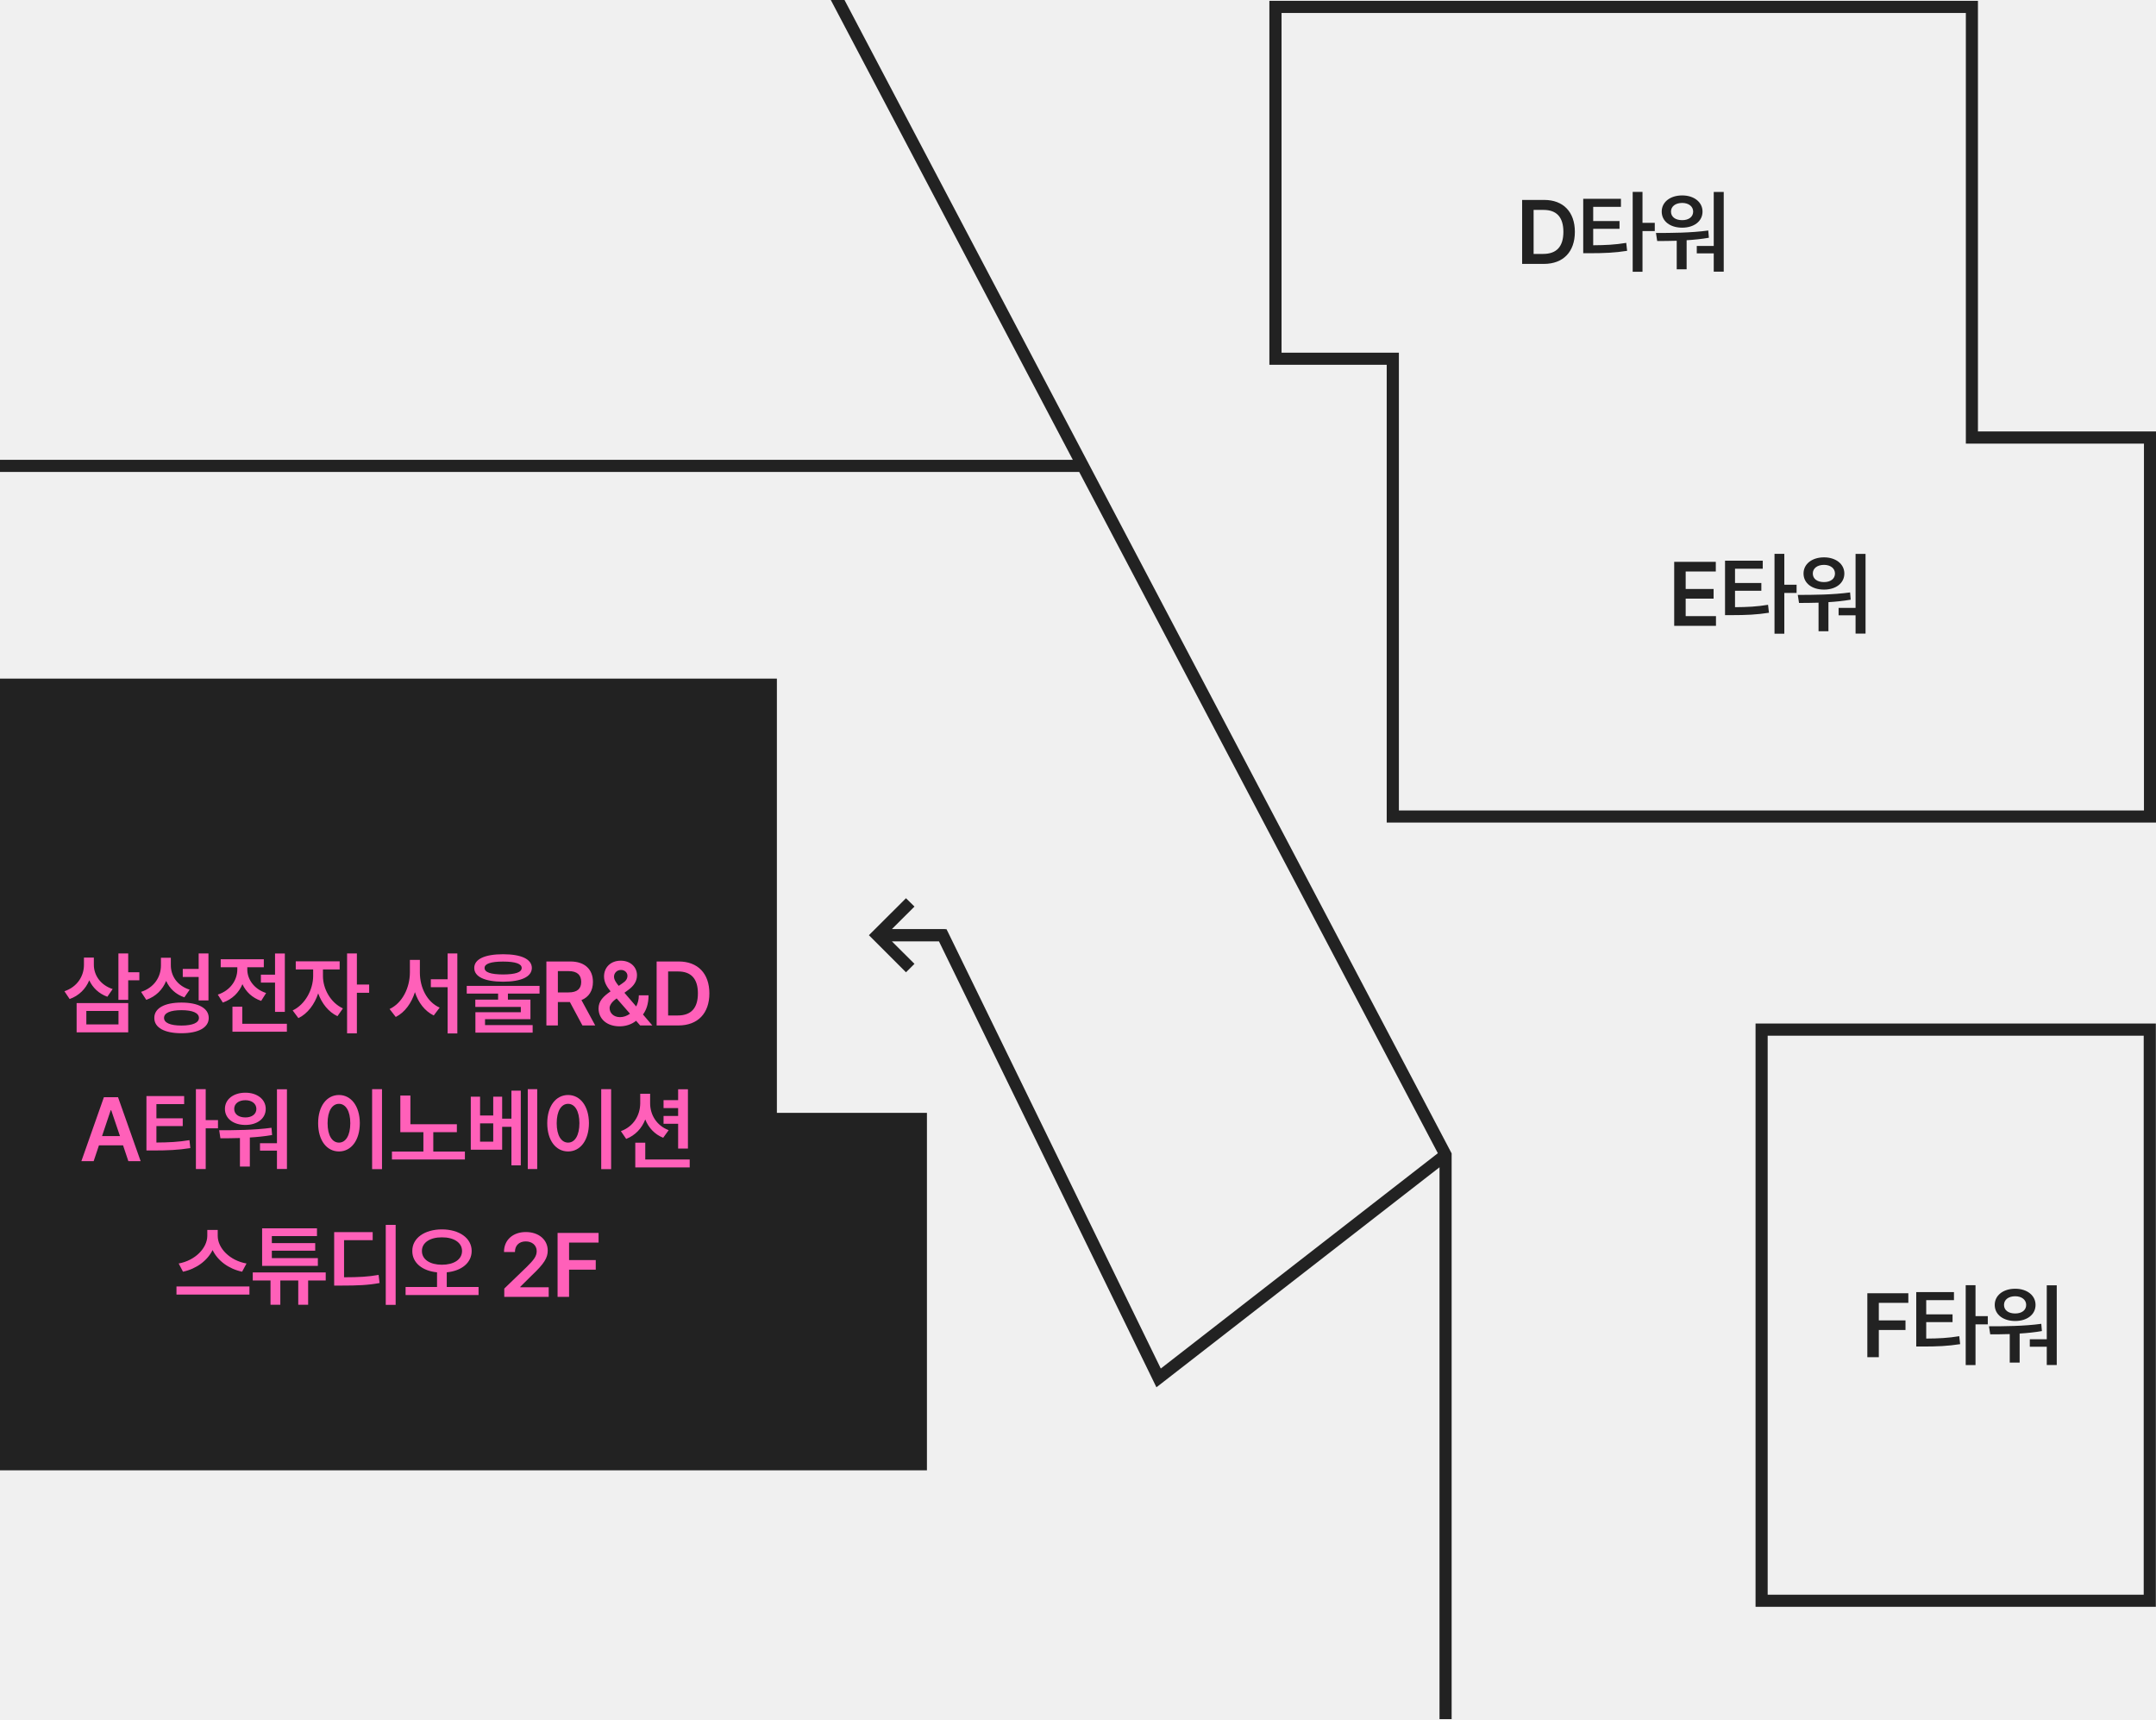
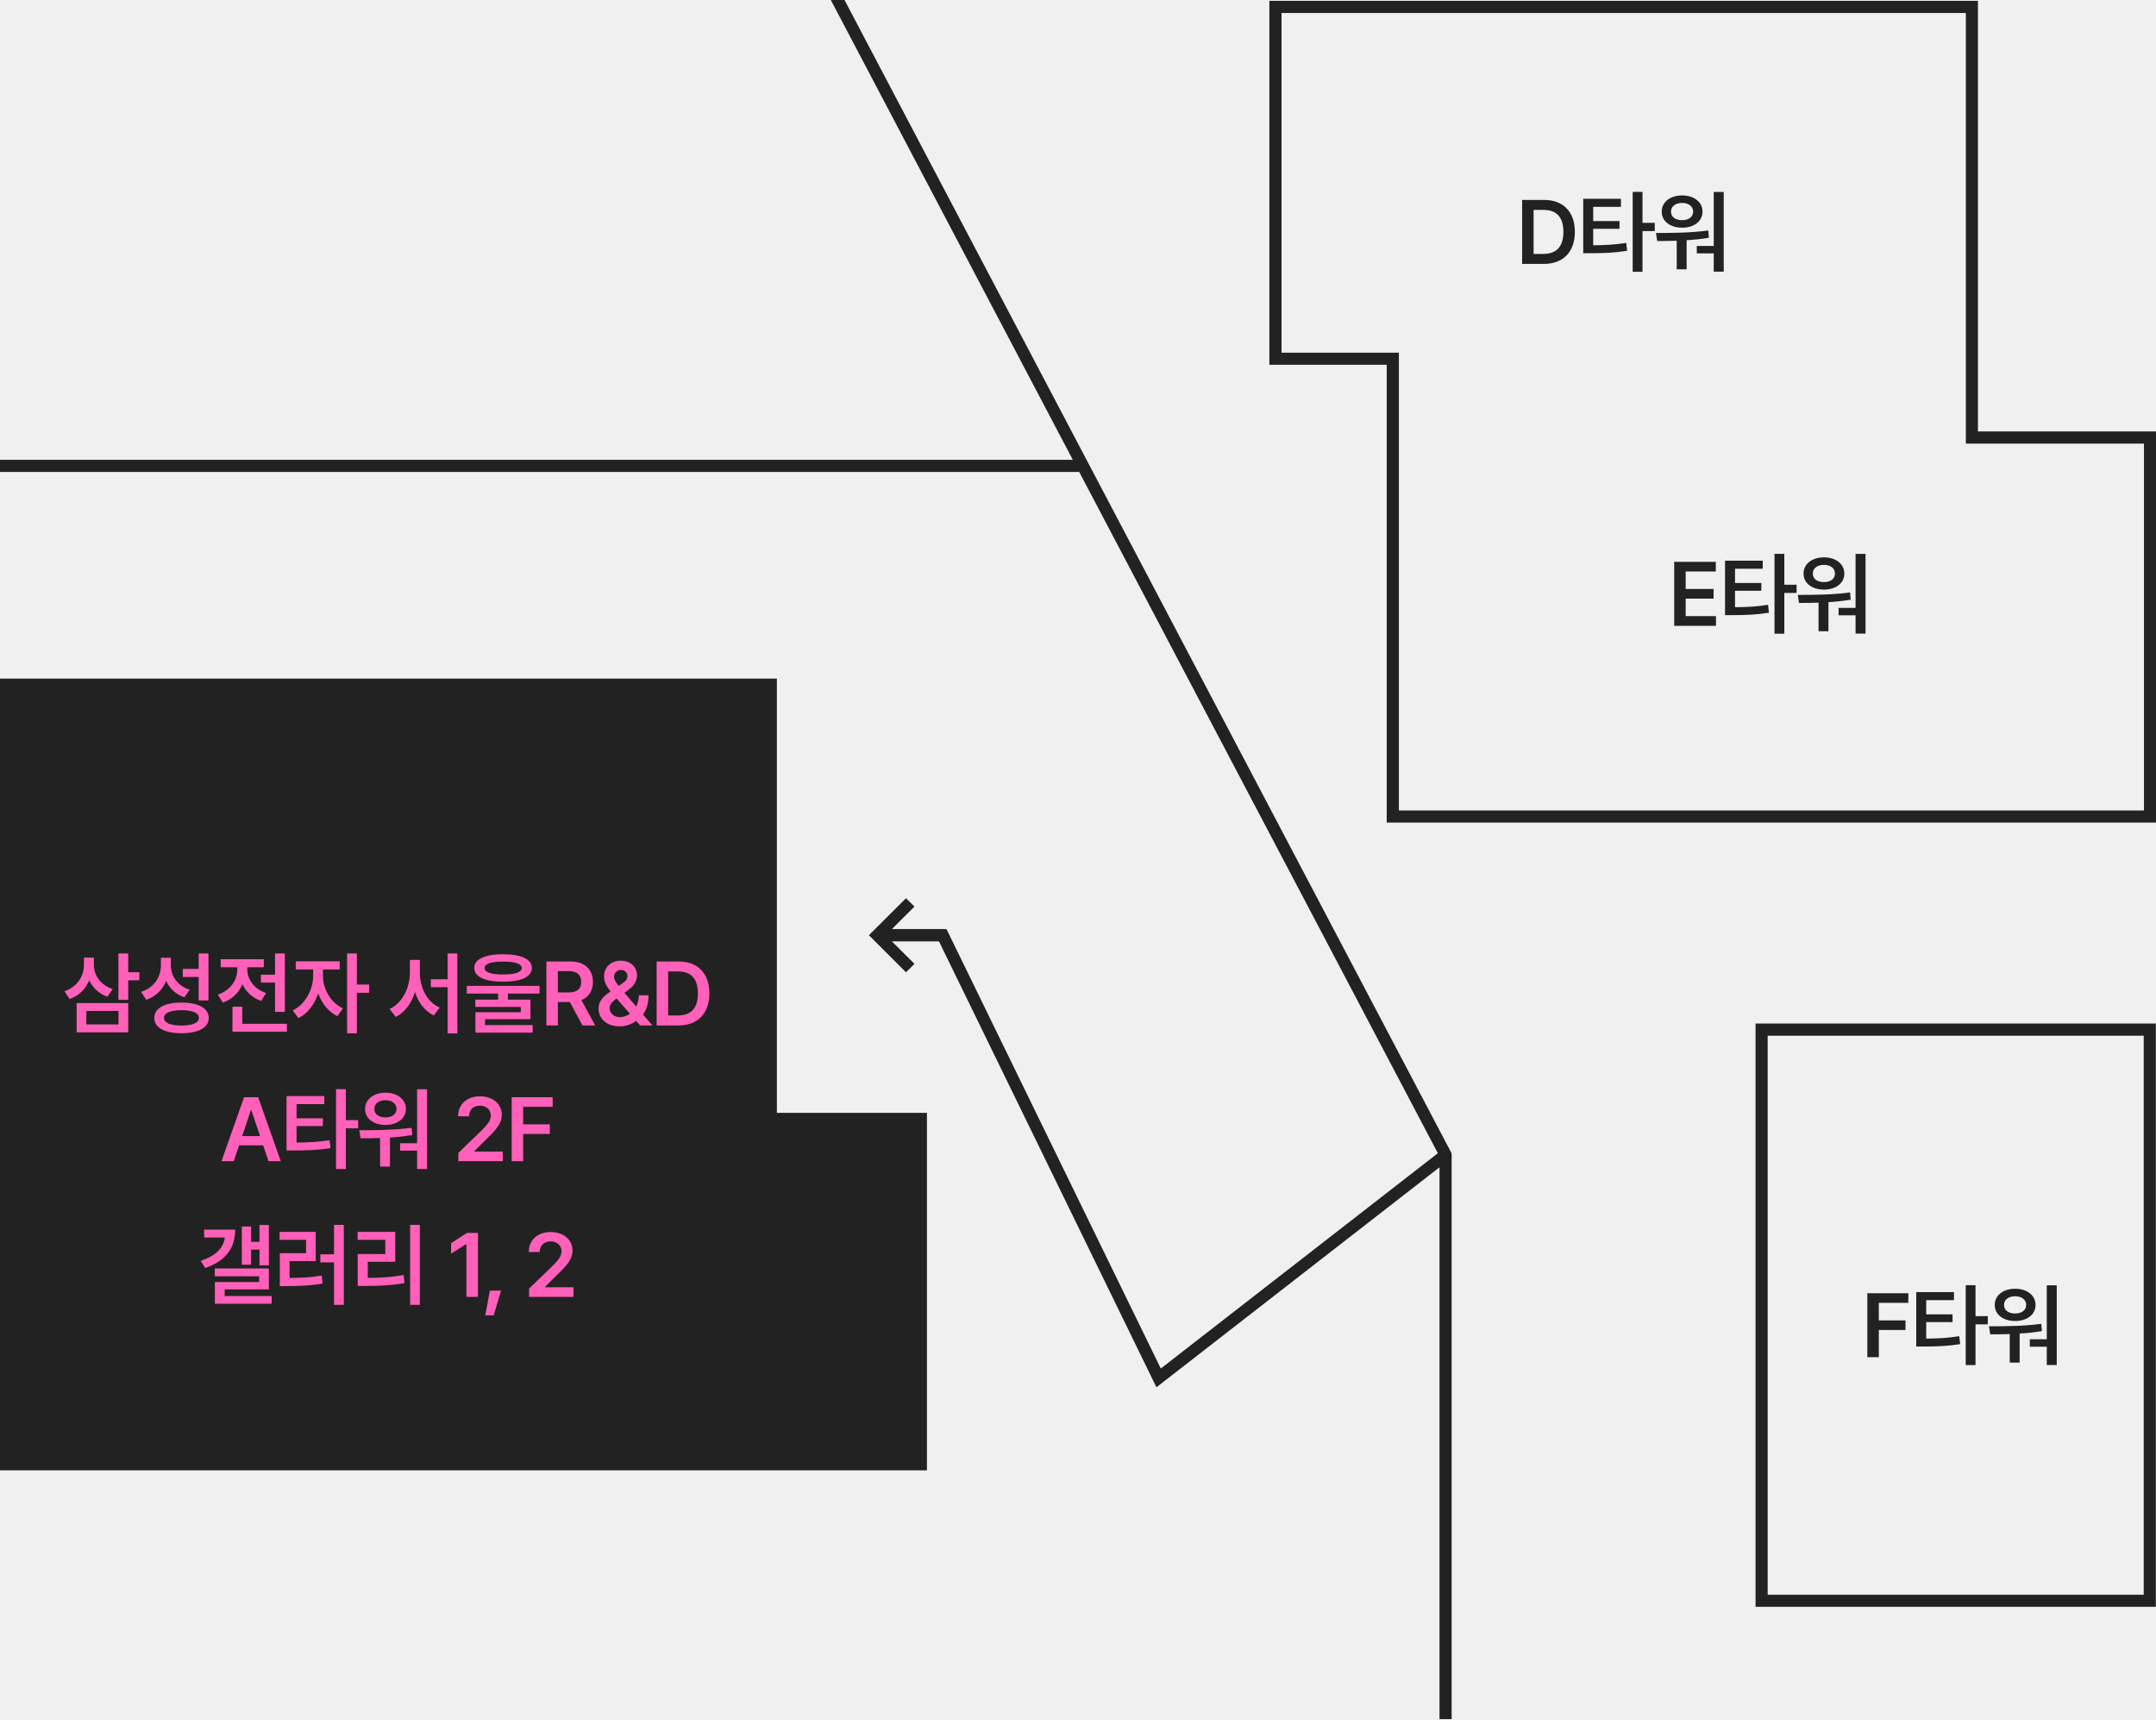
<svg xmlns="http://www.w3.org/2000/svg" width="286" height="228" viewBox="0 0 286 228" fill="none">
  <g clip-path="url(#clip0_1566_4745)">
    <path d="M122.961 147.591H103.056V136.219V90H23.191H0V136.219V195H23.191H39.05H103.056H122.961V147.591Z" fill="#222222" />
    <path d="M232.879 213.102H285.979V135.744H232.879V213.102ZM234.488 137.359H284.37V211.497H234.488V137.359Z" fill="#222222" />
    <path d="M262.38 57.22V0.111H168.387V48.378H183.952V109.092H286.001V57.22H262.374H262.38ZM284.397 107.488H185.567V46.774H170.001V1.721H260.776V58.835H284.403V107.488H284.397Z" fill="#222222" />
    <path d="M130.839 35.727L96.758 -29L95.337 -28.249L129.412 36.479L142.312 60.982H0V62.592H143.16L190.735 152.944L153.983 181.499L125.781 123.682L125.556 123.231H125.352V123.215H118.315L121.308 120.232L120.182 119.126L115.263 124.03L120.182 128.95L121.308 127.829L118.315 124.851H124.558L153.404 183.988L190.955 154.811V228H192.564V152.966L130.839 35.727Z" fill="#222222" />
-     <path d="M12.449 127.914C12.437 129.297 13.293 130.633 14.945 131.172L14.242 132.191C13.117 131.787 12.302 131.002 11.839 130.012C11.371 131.148 10.492 132.045 9.238 132.496L8.547 131.465C10.258 130.879 11.136 129.461 11.136 127.949V127H12.449V127.914ZM17.008 126.449V128.945H18.484V130.012H17.008V132.602H15.707V126.449H17.008ZM17.008 133.035V136.914H10.164V133.035H17.008ZM11.453 134.078V135.859H15.718V134.078H11.453ZM22.662 127.973C22.65 129.414 23.494 130.727 25.158 131.254L24.455 132.273C23.301 131.869 22.492 131.102 22.041 130.094C21.572 131.248 20.687 132.156 19.404 132.602L18.713 131.547C20.471 130.973 21.349 129.555 21.349 128.031V127.023H22.662V127.973ZM27.654 126.449V132.684H26.353V129.566H24.244V128.5H26.353V126.449H27.654ZM24.068 132.965C26.318 132.965 27.689 133.715 27.689 135.004C27.689 136.293 26.318 137.031 24.068 137.031C21.83 137.031 20.459 136.293 20.471 135.004C20.459 133.715 21.83 132.965 24.068 132.965ZM24.068 133.973C22.592 133.973 21.76 134.336 21.76 135.004C21.76 135.648 22.592 136.012 24.068 136.012C25.545 136.012 26.389 135.648 26.389 135.004C26.389 134.336 25.545 133.973 24.068 133.973ZM37.785 126.461V134.195H36.484V130.316H34.609V129.262H36.484V126.461H37.785ZM38.055 135.777V136.832H30.836V133.516H32.137V135.777H38.055ZM32.805 128.57C32.805 129.848 33.66 131.16 35.301 131.699L34.645 132.742C33.461 132.338 32.623 131.535 32.16 130.527C31.692 131.646 30.807 132.531 29.559 132.965L28.891 131.91C30.578 131.359 31.481 129.965 31.481 128.559V128.277H29.277V127.223H34.996V128.277H32.805V128.57ZM42.842 129.461C42.842 131.102 43.815 132.965 45.491 133.738L44.764 134.77C43.569 134.207 42.684 133.07 42.209 131.746C41.729 133.199 40.803 134.441 39.584 135.027L38.823 134.008C40.51 133.211 41.53 131.219 41.541 129.461V128.57H39.233V127.492H45.057V128.57H42.842V129.461ZM47.342 126.449V130.574H48.971V131.664H47.342V137.043H46.041V126.449H47.342ZM55.698 128.992C55.698 130.961 56.636 132.895 58.323 133.633L57.538 134.676C56.337 134.09 55.493 132.965 55.042 131.582C54.579 133.041 53.718 134.254 52.499 134.875L51.679 133.82C53.401 133.012 54.362 130.973 54.374 128.992V127.305H55.698V128.992ZM60.667 126.449V137.055H59.378V130.926H57.151V129.871H59.378V126.449H60.667ZM66.731 126.555C69.146 126.555 70.54 127.199 70.552 128.371C70.54 129.555 69.146 130.188 66.731 130.199C64.317 130.188 62.911 129.555 62.911 128.371C62.911 127.199 64.317 126.555 66.731 126.555ZM66.731 127.527C65.114 127.527 64.271 127.82 64.282 128.371C64.271 128.957 65.114 129.227 66.731 129.238C68.372 129.227 69.204 128.957 69.204 128.371C69.204 127.82 68.372 127.527 66.731 127.527ZM71.571 130.75V131.77H67.376V132.578H70.364V135.168H64.341V135.953H70.657V136.949H63.064V134.242H69.087V133.539H63.052V132.578H66.075V131.77H61.915V130.75H71.571ZM72.48 136V127.516H75.667C77.613 127.516 78.656 128.605 78.656 130.223C78.656 131.377 78.128 132.232 77.132 132.637L78.96 136H77.261L75.597 132.895H74.003V136H72.48ZM74.003 131.617H75.433C76.581 131.617 77.097 131.125 77.097 130.223C77.097 129.32 76.581 128.793 75.433 128.793H74.003V131.617ZM82.201 136.117C80.466 136.117 79.4 135.098 79.4 133.75C79.4 132.754 80.05 132.133 80.994 131.477C80.501 130.879 80.126 130.264 80.126 129.508C80.126 128.301 81.005 127.41 82.341 127.41C83.677 127.41 84.498 128.301 84.498 129.332C84.498 130.141 84.076 130.75 83.373 131.266L82.834 131.664L84.392 133.48C84.609 133.064 84.744 132.566 84.744 132.004H86.033C86.033 133.17 85.71 133.996 85.294 134.547L86.537 136H84.919L84.38 135.379C83.771 135.883 82.951 136.117 82.201 136.117ZM80.865 133.68C80.865 134.359 81.404 134.898 82.248 134.898C82.699 134.898 83.162 134.74 83.572 134.441L81.802 132.414L81.662 132.52C81.088 132.941 80.865 133.387 80.865 133.68ZM81.451 129.531C81.451 129.918 81.714 130.311 82.072 130.75L82.552 130.422C82.998 130.129 83.232 129.836 83.232 129.402C83.232 129.027 82.904 128.629 82.365 128.641C81.826 128.641 81.451 129.062 81.451 129.531ZM89.988 136H87.105V127.516H90.035C92.566 127.516 94.101 129.109 94.101 131.746C94.101 134.395 92.566 136 89.988 136ZM88.629 134.676H89.906C91.676 134.676 92.578 133.703 92.578 131.746C92.578 129.801 91.676 128.84 89.953 128.84H88.629V134.676ZM12.423 154H10.794L13.782 145.516H15.657L18.657 154H17.028L16.325 151.902H13.126L12.423 154ZM13.536 150.672H15.915L14.755 147.25H14.684L13.536 150.672ZM24.429 145.363V146.43H20.749V148.316H24.241V149.348H20.749V151.527C22.378 151.516 23.649 151.457 25.132 151.211L25.249 152.266C23.62 152.523 22.202 152.582 20.304 152.582H19.425V145.363H24.429ZM27.288 144.449V148.551H28.917V149.641H27.288V155.043H25.987V144.449H27.288ZM38.064 144.461V155.031H36.739V152.605H34.489V151.621H36.739V144.461H38.064ZM29.076 149.898C31.068 149.898 33.716 149.887 36.013 149.57L36.095 150.531C35.122 150.701 34.12 150.801 33.142 150.859V154.715H31.829V150.93C30.904 150.959 30.025 150.965 29.239 150.965L29.076 149.898ZM32.556 144.918C34.114 144.918 35.251 145.797 35.251 147.062C35.251 148.352 34.114 149.195 32.556 149.195C30.962 149.195 29.837 148.352 29.837 147.062C29.837 145.797 30.962 144.918 32.556 144.918ZM32.556 145.914C31.665 145.914 31.068 146.371 31.068 147.062C31.068 147.777 31.665 148.199 32.556 148.199C33.4 148.199 34.009 147.777 34.009 147.062C34.009 146.371 33.4 145.914 32.556 145.914ZM50.674 144.449V155.055H49.361V144.449H50.674ZM44.967 145.223C46.56 145.223 47.721 146.676 47.732 148.961C47.721 151.27 46.56 152.711 44.967 152.711C43.361 152.711 42.201 151.27 42.201 148.961C42.201 146.676 43.361 145.223 44.967 145.223ZM44.967 146.395C44.064 146.395 43.455 147.344 43.455 148.961C43.455 150.59 44.064 151.539 44.967 151.539C45.857 151.539 46.467 150.59 46.467 148.961C46.467 147.344 45.857 146.395 44.967 146.395ZM60.605 149.102V150.156H57.477V152.723H61.672V153.777H51.992V152.723H56.164V150.156H53.105V145.293H54.441V149.102H60.605ZM63.682 145.445V147.941H65.428V145.445H66.612V148.363H67.842V144.648H69.084V154.551H67.842V149.441H66.612V152.477H62.451V145.445H63.682ZM63.682 151.41H65.428V148.984H63.682V151.41ZM71.264 144.449V155.043H70.01V144.449H71.264ZM81.067 144.449V155.055H79.754V144.449H81.067ZM75.36 145.223C76.954 145.223 78.114 146.676 78.126 148.961C78.114 151.27 76.954 152.711 75.36 152.711C73.754 152.711 72.594 151.27 72.594 148.961C72.594 146.676 73.754 145.223 75.36 145.223ZM75.36 146.395C74.457 146.395 73.848 147.344 73.848 148.961C73.848 150.59 74.457 151.539 75.36 151.539C76.251 151.539 76.86 150.59 76.86 148.961C76.86 147.344 76.251 146.395 75.36 146.395ZM86.241 146.324C86.241 147.812 87.073 149.277 88.702 149.887L87.975 150.895C86.844 150.449 86.036 149.564 85.596 148.469C85.139 149.641 84.284 150.572 83.065 151.047L82.362 150.016C84.049 149.406 84.917 147.906 84.928 146.324V145.059H86.241V146.324ZM91.257 144.461V152.324H89.956V149.043H88.022V148H89.956V146.957H88.022V145.902H89.956V144.461H91.257ZM91.491 153.777V154.832H84.272V151.551H85.596V153.777H91.491ZM28.882 163.902C28.882 165.543 30.487 167.184 32.702 167.57L32.116 168.66C30.341 168.285 28.888 167.213 28.202 165.789C27.499 167.201 26.046 168.279 24.276 168.66L23.702 167.57C25.894 167.172 27.487 165.531 27.499 163.902V163.117H28.882V163.902ZM33.089 170.617V171.695H23.409V170.617H33.089ZM43.208 168.754V169.82H40.876V173.043H39.564V169.82H37.185V173.043H35.884V169.82H33.529V168.754H43.208ZM42.165 166.855V167.887H34.771V162.906H42.048V163.938H36.06V164.863H41.814V165.871H36.06V166.855H42.165ZM52.484 162.449V173.055H51.171V162.449H52.484ZM49.437 163.41V164.477H45.64V169.398C47.591 169.393 48.816 169.334 50.222 169.082L50.351 170.16C48.839 170.441 47.468 170.5 45.23 170.5H44.328V163.41H49.437ZM58.619 163.047C60.892 163.047 62.568 164.184 62.568 165.906C62.568 167.494 61.203 168.555 59.263 168.742V170.688H63.482V171.754H53.803V170.688H57.974V168.742C56.047 168.555 54.681 167.494 54.693 165.906C54.681 164.184 56.357 163.047 58.619 163.047ZM58.619 164.102C57.072 164.09 55.959 164.793 55.971 165.906C55.959 167.055 57.072 167.734 58.619 167.734C60.189 167.734 61.291 167.055 61.291 165.906C61.291 164.793 60.189 164.09 58.619 164.102ZM66.893 172V170.898L69.893 168.004C70.748 167.148 71.194 166.645 71.194 165.93C71.194 165.145 70.573 164.641 69.74 164.641C68.862 164.641 68.299 165.191 68.311 166.047H66.858C66.846 164.441 68.053 163.398 69.752 163.398C71.487 163.398 72.658 164.43 72.658 165.859C72.658 166.82 72.19 167.594 70.526 169.164L69.014 170.664V170.723H72.787V172H66.893ZM73.965 172V163.516H79.403V164.793H75.489V167.113H79.028V168.391H75.489V172H73.965Z" fill="#FF60B9" />
+     <path d="M12.449 127.914C12.437 129.303 13.299 130.633 14.945 131.172L14.242 132.191C13.117 131.787 12.302 131.002 11.834 130.012C11.371 131.148 10.498 132.045 9.238 132.496L8.547 131.465C10.263 130.873 11.136 129.461 11.136 127.949V127H12.449V127.914ZM10.164 136.914V133.035H17.008V136.914H10.164ZM11.453 135.859H15.718V134.078H11.453V135.859ZM15.707 132.602V126.449H17.008V128.945H18.484V130.012H17.008V132.602H15.707ZM22.662 127.973C22.656 129.414 23.5 130.732 25.158 131.254L24.455 132.273C23.301 131.863 22.492 131.09 22.041 130.088C21.572 131.242 20.687 132.15 19.404 132.602L18.713 131.547C20.465 130.973 21.344 129.561 21.349 128.031V127.023H22.662V127.973ZM20.471 135.004C20.459 133.715 21.836 132.959 24.068 132.965C26.312 132.959 27.683 133.715 27.689 135.004C27.683 136.293 26.312 137.031 24.068 137.031C21.836 137.031 20.459 136.293 20.471 135.004ZM21.76 135.004C21.754 135.648 22.598 136.006 24.068 136.012C25.551 136.006 26.389 135.648 26.389 135.004C26.389 134.336 25.551 133.979 24.068 133.973C22.598 133.979 21.754 134.336 21.76 135.004ZM24.244 129.566V128.5H26.353V126.449H27.654V132.684H26.353V129.566H24.244ZM37.785 126.461V134.195H36.484V130.316H34.609V129.262H36.484V126.461H37.785ZM28.891 131.91C30.578 131.354 31.481 129.971 31.481 128.559V128.277H29.277V127.223H34.996V128.277H32.805V128.57C32.805 129.842 33.66 131.16 35.301 131.699L34.645 132.742C33.461 132.338 32.623 131.529 32.16 130.527C31.697 131.641 30.813 132.531 29.559 132.965L28.891 131.91ZM30.836 136.832V133.516H32.137V135.777H38.055V136.832H30.836ZM42.842 129.461C42.836 131.096 43.821 132.959 45.491 133.738L44.764 134.77C43.569 134.207 42.684 133.07 42.209 131.746C41.729 133.199 40.803 134.441 39.584 135.027L38.823 134.008C40.51 133.205 41.535 131.225 41.541 129.461V128.57H39.233V127.492H45.057V128.57H42.842V129.461ZM46.041 137.043V126.449H47.342V130.574H48.971V131.664H47.342V137.043H46.041ZM55.698 128.992C55.692 130.961 56.636 132.895 58.323 133.633L57.538 134.676C56.343 134.09 55.499 132.965 55.048 131.576C54.585 133.041 53.718 134.26 52.499 134.875L51.679 133.82C53.407 133.012 54.368 130.973 54.374 128.992V127.305H55.698V128.992ZM57.151 130.926V129.871H59.378V126.449H60.667V137.055H59.378V130.926H57.151ZM66.731 126.555C69.146 126.561 70.546 127.205 70.552 128.371C70.546 129.555 69.146 130.193 66.731 130.199C64.323 130.193 62.911 129.555 62.911 128.371C62.911 127.205 64.323 126.561 66.731 126.555ZM61.915 131.77V130.75H71.571V131.77H67.376V132.578H70.364V135.168H64.341V135.953H70.657V136.949H63.064V134.242H69.087V133.539H63.052V132.578H66.075V131.77H61.915ZM64.282 128.371C64.276 128.957 65.12 129.227 66.731 129.238C68.366 129.227 69.204 128.957 69.204 128.371C69.204 127.826 68.366 127.533 66.731 127.527C65.12 127.533 64.276 127.826 64.282 128.371ZM72.48 136V127.516H75.667C77.613 127.516 78.65 128.605 78.656 130.223C78.65 131.377 78.122 132.232 77.126 132.637L78.96 136H77.261L75.597 132.895H74.003V136H72.48ZM74.003 131.617H75.433C76.581 131.623 77.097 131.131 77.097 130.223C77.097 129.32 76.581 128.793 75.433 128.793H74.003V131.617ZM82.201 136.117C80.466 136.123 79.4 135.098 79.4 133.75C79.4 132.748 80.044 132.139 80.994 131.482C80.507 130.879 80.126 130.258 80.126 129.508C80.126 128.301 81.005 127.41 82.341 127.41C83.677 127.41 84.504 128.295 84.498 129.332C84.504 130.141 84.082 130.756 83.373 131.266L82.834 131.664L84.386 133.486C84.609 133.064 84.744 132.566 84.744 132.004H86.033C86.027 133.17 85.705 133.996 85.294 134.547L86.537 136H84.919L84.375 135.379C83.771 135.889 82.945 136.123 82.201 136.117ZM80.865 133.68C80.865 134.354 81.41 134.893 82.248 134.898C82.699 134.898 83.162 134.734 83.56 134.447L81.796 132.42L81.662 132.52C81.088 132.941 80.865 133.387 80.865 133.68ZM81.451 129.531C81.457 129.918 81.714 130.311 82.066 130.75L82.552 130.422C82.998 130.135 83.232 129.83 83.232 129.402C83.232 129.033 82.904 128.635 82.365 128.641C81.826 128.635 81.457 129.068 81.451 129.531ZM89.988 136H87.105V127.516H90.035C92.566 127.516 94.096 129.104 94.101 131.746C94.096 134.4 92.566 136 89.988 136ZM88.629 134.676H89.906C91.681 134.682 92.578 133.703 92.578 131.746C92.578 129.801 91.681 128.834 89.953 128.84H88.629V134.676ZM31.012 154H29.383L32.371 145.516H34.246L37.246 154H35.617L34.908 151.902H31.715L31.012 154ZM32.125 150.672H34.498L33.344 147.25H33.274L32.125 150.672ZM43.018 145.363V146.43H39.338V148.316H42.831V149.348H39.338V151.527C40.967 151.521 42.245 151.451 43.721 151.211L43.838 152.266C42.215 152.529 40.785 152.582 38.893 152.582H38.014V145.363H43.018ZM44.577 155.043V144.449H45.877V148.551H47.506V149.641H45.877V155.043H44.577ZM56.653 144.461V155.031H55.329V152.605H53.079V151.621H55.329V144.461H56.653ZM47.665 149.898C49.657 149.893 52.305 149.887 54.602 149.57L54.684 150.531C53.712 150.695 52.71 150.801 51.731 150.865V154.715H50.419V150.93C49.493 150.965 48.614 150.965 47.829 150.965L47.665 149.898ZM48.426 147.062C48.426 145.803 49.551 144.918 51.145 144.918C52.704 144.918 53.84 145.803 53.84 147.062C53.84 148.352 52.704 149.189 51.145 149.195C49.551 149.189 48.426 148.352 48.426 147.062ZM49.657 147.062C49.651 147.771 50.255 148.199 51.145 148.199C51.989 148.199 52.598 147.771 52.598 147.062C52.598 146.371 51.995 145.914 51.145 145.914C50.255 145.914 49.651 146.371 49.657 147.062ZM60.802 154V152.898L63.802 150.004C64.657 149.148 65.103 148.645 65.103 147.93C65.103 147.139 64.476 146.641 63.65 146.641C62.776 146.641 62.214 147.186 62.22 148.047H60.767C60.761 146.441 61.968 145.398 63.661 145.398C65.396 145.398 66.562 146.436 66.567 147.859C66.562 148.814 66.105 149.588 64.435 151.164L62.923 152.664V152.723H66.696V154H60.802ZM67.874 154V145.516H73.312V146.793H69.398V149.113H72.937V150.391H69.398V154H67.874ZM35.664 162.461V167.816H34.422V165.73H33.309V167.734H32.078V162.66H33.309V164.699H34.422V162.461H35.664ZM26.617 167.219C28.621 166.562 29.635 165.52 29.828 164.125H27.086V163.082H31.199C31.193 165.602 29.887 167.236 27.227 168.168L26.617 167.219ZM28.492 169.27V168.227H35.664V171.004H29.805V171.883H36.039V172.914H28.504V170.031H34.375V169.27H28.492ZM45.608 162.449V173.055H44.307V167.418H42.49V166.352H44.307V162.449H45.608ZM37.088 164.43V163.375H41.881V167.254H38.412V169.48C39.988 169.475 41.254 169.422 42.678 169.164L42.783 170.23C41.207 170.506 39.789 170.564 37.967 170.57H37.123V166.199H40.604V164.43H37.088ZM55.692 162.449V173.055H54.403V162.449H55.692ZM47.442 164.43V163.375H52.434V167.348H48.789V169.48C50.459 169.469 51.895 169.381 53.547 169.105L53.664 170.172C51.866 170.482 50.284 170.553 48.379 170.547H47.453V166.316H51.11V164.43H47.442ZM63.403 163.516V172H61.868V165.004H61.821L59.841 166.27V164.875L61.938 163.516H63.403ZM66.468 171.168L65.484 174.449H64.37L64.98 171.168H66.468ZM70.183 172V170.898L73.183 168.004C74.039 167.148 74.484 166.645 74.484 165.93C74.484 165.139 73.857 164.641 73.031 164.641C72.158 164.641 71.595 165.186 71.601 166.047H70.148C70.142 164.441 71.349 163.398 73.043 163.398C74.777 163.398 75.943 164.436 75.949 165.859C75.943 166.814 75.486 167.588 73.816 169.164L72.304 170.664V170.723H76.078V172H70.183Z" fill="#FF60B9" />
    <path d="M204.798 35H201.915V26.516H204.845C207.376 26.516 208.911 28.109 208.911 30.746C208.911 33.395 207.376 35 204.798 35ZM203.438 33.676H204.716C206.485 33.676 207.388 32.703 207.388 30.746C207.388 28.801 206.485 27.84 204.763 27.84H203.438V33.676ZM215.023 26.363V27.43H211.343V29.316H214.835V30.348H211.343V32.527C212.972 32.516 214.243 32.457 215.726 32.211L215.843 33.266C214.214 33.523 212.796 33.582 210.898 33.582H210.019V26.363H215.023ZM217.882 25.449V29.551H219.511V30.641H217.882V36.043H216.581V25.449H217.882ZM228.658 25.461V36.031H227.333V33.605H225.083V32.621H227.333V25.461H228.658ZM219.669 30.898C221.662 30.898 224.31 30.887 226.607 30.57L226.689 31.531C225.716 31.701 224.714 31.801 223.736 31.859V35.715H222.423V31.93C221.498 31.959 220.619 31.965 219.833 31.965L219.669 30.898ZM223.15 25.918C224.708 25.918 225.845 26.797 225.845 28.062C225.845 29.352 224.708 30.195 223.15 30.195C221.556 30.195 220.431 29.352 220.431 28.062C220.431 26.797 221.556 25.918 223.15 25.918ZM223.15 26.914C222.259 26.914 221.662 27.371 221.662 28.062C221.662 28.777 222.259 29.199 223.15 29.199C223.994 29.199 224.603 28.777 224.603 28.062C224.603 27.371 223.994 26.914 223.15 26.914Z" fill="#222222" />
    <path d="M222.087 83V74.516H227.607V75.793H223.611V78.113H227.314V79.391H223.611V81.711H227.63V83H222.087ZM233.835 74.363V75.43H230.156V77.316H233.648V78.348H230.156V80.527C231.785 80.516 233.056 80.457 234.538 80.211L234.656 81.266C233.027 81.523 231.609 81.582 229.71 81.582H228.831V74.363H233.835ZM236.695 73.449V77.551H238.324V78.641H236.695V84.043H235.394V73.449H236.695ZM247.47 73.461V84.031H246.146V81.606H243.896V80.621H246.146V73.461H247.47ZM238.482 78.898C240.474 78.898 243.123 78.887 245.42 78.57L245.502 79.531C244.529 79.701 243.527 79.801 242.548 79.859V83.715H241.236V79.93C240.31 79.959 239.431 79.965 238.646 79.965L238.482 78.898ZM241.963 73.918C243.521 73.918 244.658 74.797 244.658 76.062C244.658 77.352 243.521 78.195 241.963 78.195C240.369 78.195 239.244 77.352 239.244 76.062C239.244 74.797 240.369 73.918 241.963 73.918ZM241.963 74.914C241.072 74.914 240.474 75.371 240.474 76.062C240.474 76.777 241.072 77.199 241.963 77.199C242.806 77.199 243.416 76.777 243.416 76.062C243.416 75.371 242.806 74.914 241.963 74.914Z" fill="#222222" />
    <path d="M247.708 180V171.516H253.146V172.793H249.232V175.113H252.771V176.391H249.232V180H247.708ZM259.199 171.363V172.43H255.519V174.316H259.011V175.348H255.519V177.527C257.148 177.516 258.42 177.457 259.902 177.211L260.019 178.266C258.39 178.523 256.972 178.582 255.074 178.582H254.195V171.363H259.199ZM262.058 170.449V174.551H263.687V175.641H262.058V181.043H260.757V170.449H262.058ZM272.834 170.461V181.031H271.51V178.605H269.26V177.621H271.51V170.461H272.834ZM263.846 175.898C265.838 175.898 268.486 175.887 270.783 175.57L270.865 176.531C269.892 176.701 268.89 176.801 267.912 176.859V180.715H266.599V176.93C265.674 176.959 264.795 176.965 264.01 176.965L263.846 175.898ZM267.326 170.918C268.885 170.918 270.021 171.797 270.021 173.062C270.021 174.352 268.885 175.195 267.326 175.195C265.732 175.195 264.607 174.352 264.607 173.062C264.607 171.797 265.732 170.918 267.326 170.918ZM267.326 171.914C266.435 171.914 265.838 172.371 265.838 173.062C265.838 173.777 266.435 174.199 267.326 174.199C268.17 174.199 268.779 173.777 268.779 173.062C268.779 172.371 268.17 171.914 267.326 171.914Z" fill="#222222" />
  </g>
  <defs>
    <clipPath id="clip0_1566_4745">
      <rect width="286" height="228" fill="white" />
    </clipPath>
  </defs>
</svg>
